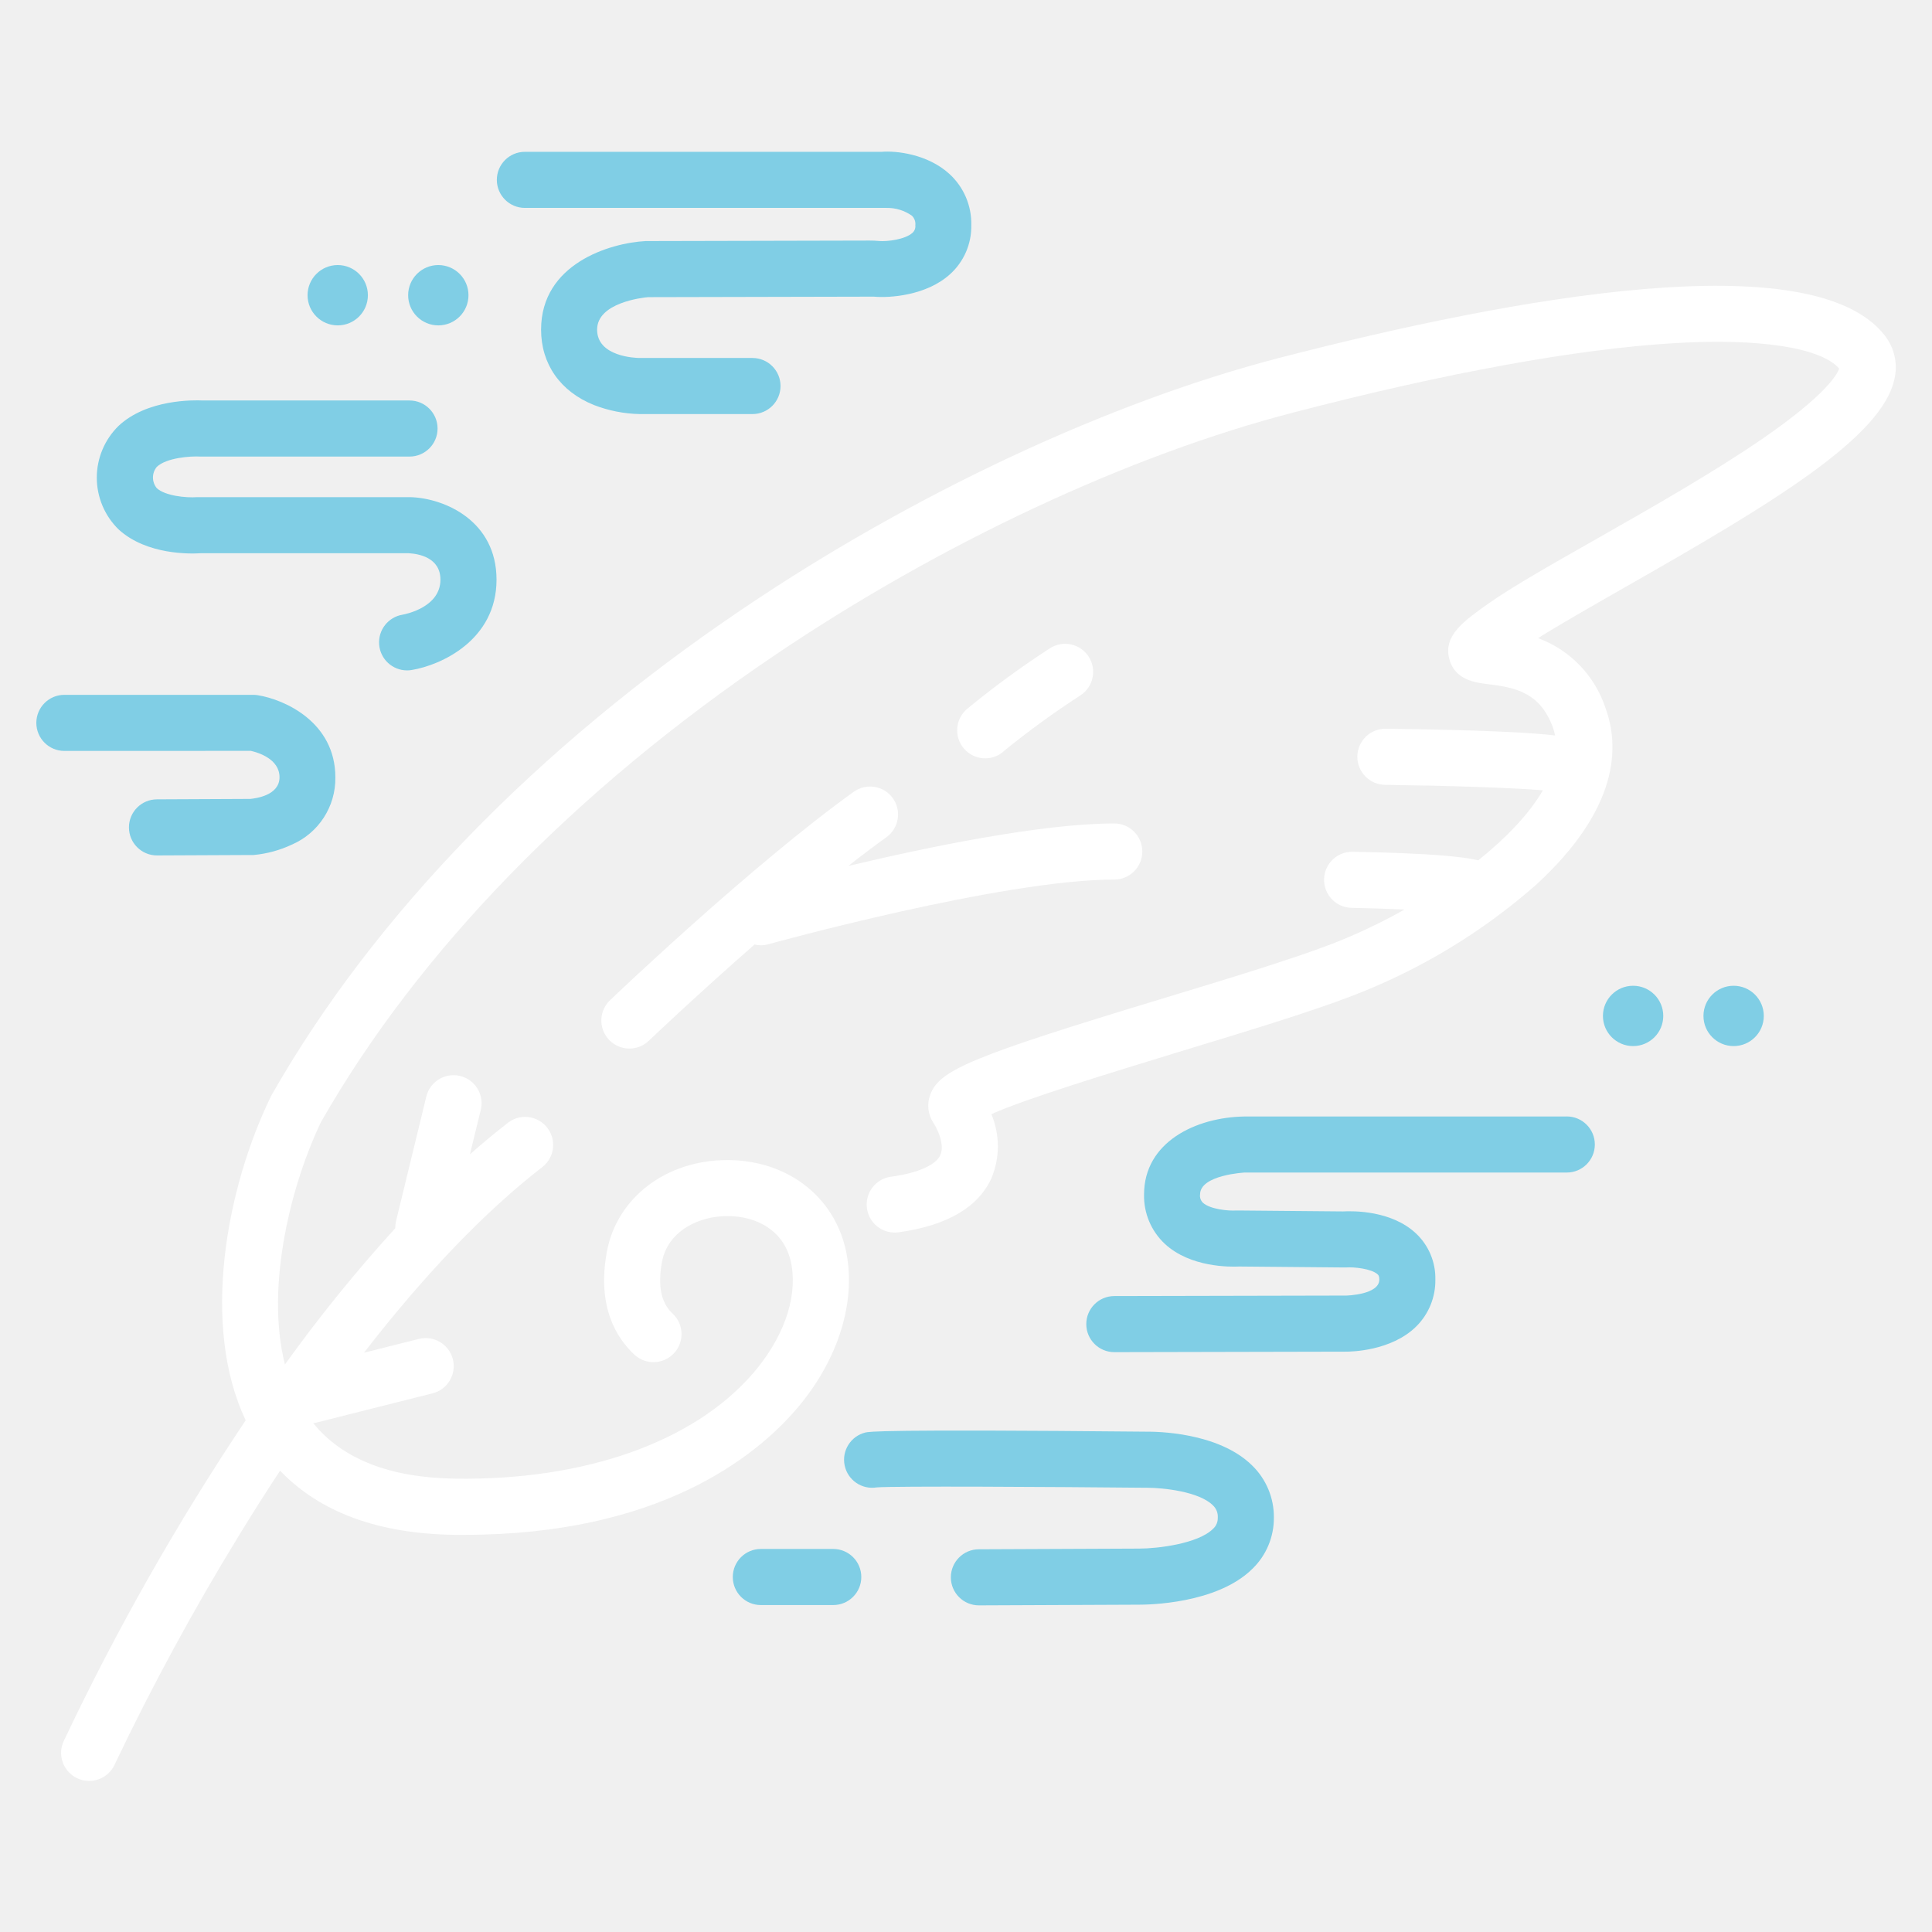
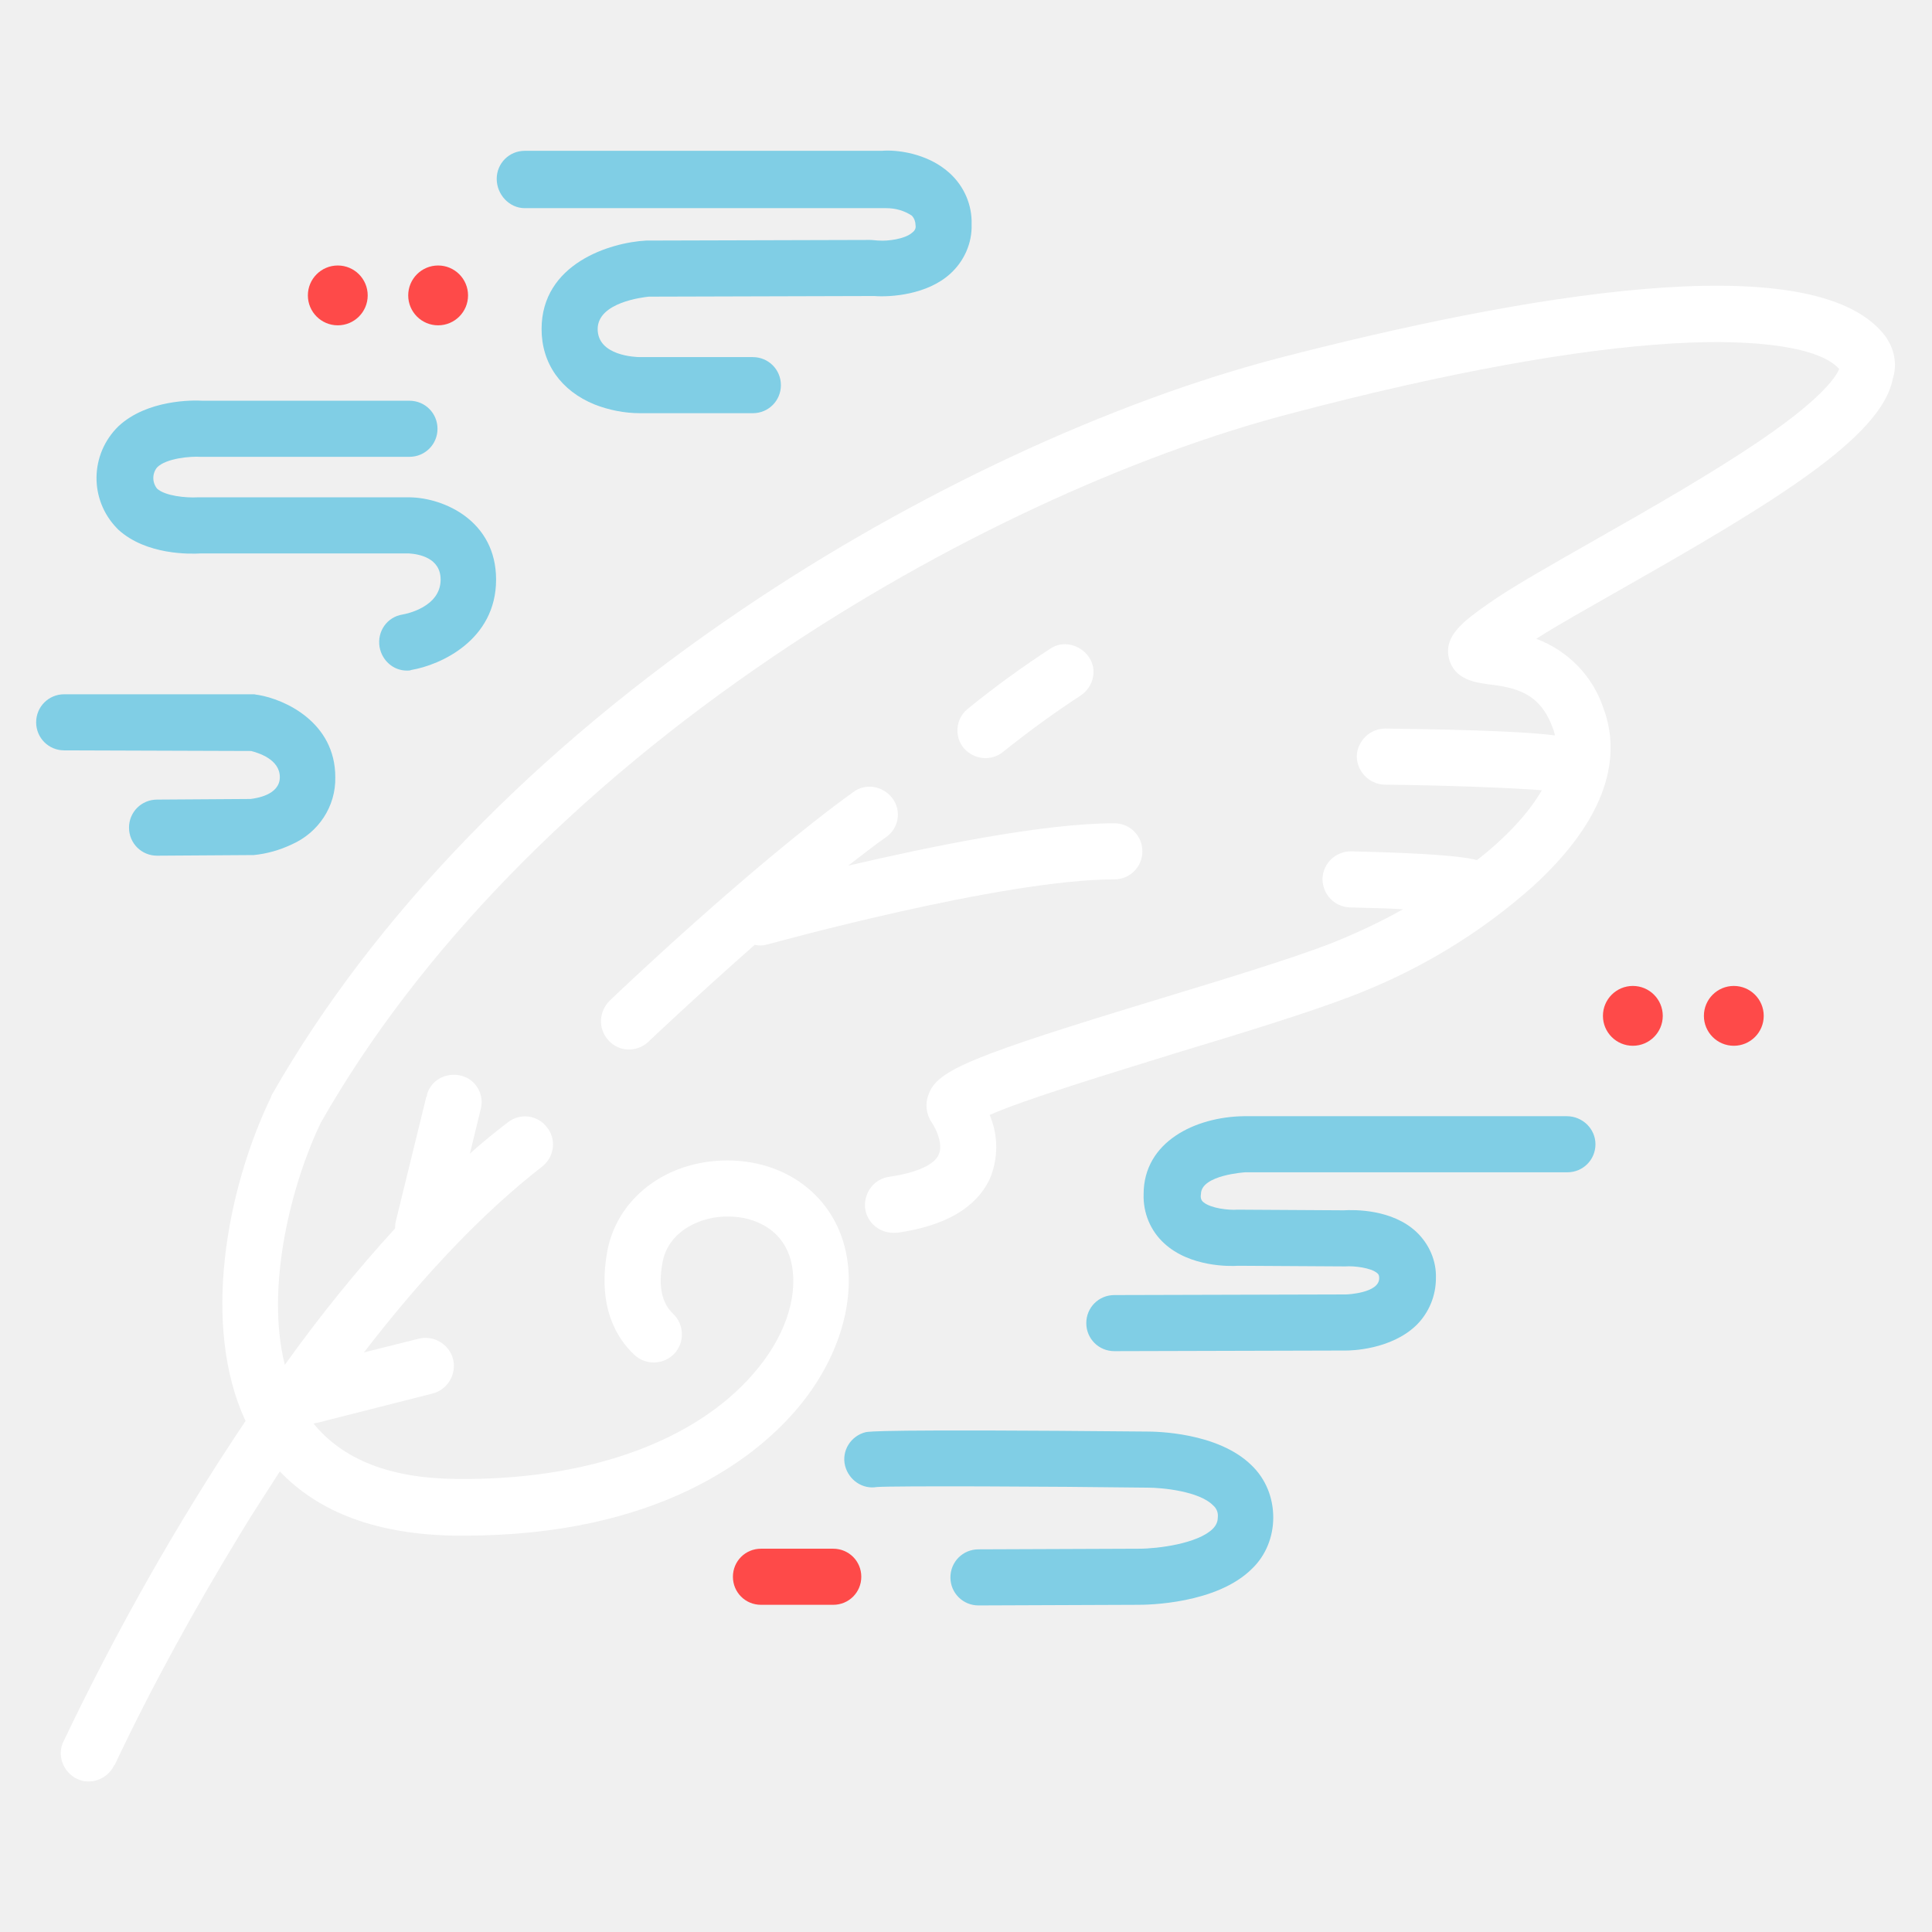
- <svg xmlns="http://www.w3.org/2000/svg" id="Layer_1" data-name="Layer 1" viewBox="0 0 310 310">
-   <defs>
-     <style>.cls-1{fill:#fff;}.cls-2{fill:#80cee5;}</style>
-   </defs>
-   <path class="cls-1" d="M302.41,53.82c-11.5-14.79-59.09-6.23-97,3.57-27.32,7.06-58.73,21.73-86.17,40.26C86.09,120,59.94,147,43.62,175.64l-.14.26c-7.23,14.86-11.25,36.84-4.06,52a401.17,401.17,0,0,0-29.17,51.41,4.5,4.5,0,1,0,8.18,3.75,395.91,395.91,0,0,1,20.11-37q3.18-5.2,6.4-10.08c6.39,6.67,15.77,10.13,28,10.29h1.63c31.08,0,46.56-12.49,53.07-20s9.58-16.55,8.29-24.56c-1.49-9.22-9.12-15.47-19-15.57h-.23c-9.83,0-17.76,6.06-19.34,14.79s1.54,13.74,4.43,16.43a4.5,4.5,0,1,0,6.13-6.59c-1.84-1.71-2.4-4.41-1.71-8.24.93-5.14,6.15-7.47,10.63-7.4,4.31,0,9.25,2.16,10.19,8,.87,5.38-1.4,11.66-6.21,17.24-9.52,11-26.94,17.19-47.76,16.89-10.48-.14-18.13-3.14-22.8-8.91a4.56,4.56,0,0,0,.59-.11l18.55-4.67a4.5,4.5,0,0,0-2.2-8.73l-8.8,2.21c9.74-12.57,19.43-22.69,28.7-29.85a4.5,4.5,0,0,0-5.5-7.12c-2.09,1.62-4.16,3.34-6.2,5.14l1.71-7a4.5,4.5,0,1,0-8.74-2.13L63.53,196a4.47,4.47,0,0,0-.11,1.08,242.8,242.8,0,0,0-17.7,21.86c-3.24-12.81,1.19-29.39,5.8-38.93,15.64-27.39,40.8-53.27,72.77-74.86,26.63-18,57-32.19,83.39-39C232,59.82,253,56,268.5,55.07c13.73-.84,23.62.68,26.61,4.06-.28.85-2,4.18-12.4,11.33-7.9,5.42-17.89,11.1-26.71,16.11-7.19,4.08-13.39,7.61-17.09,10.22-4.09,2.89-7.32,5.17-6.37,8.92.87,3.43,4.27,3.84,6.3,4.08,4.45.53,8.3,1.42,10.31,6.88a9,9,0,0,1,.37,1.34c-3.85-.46-11.45-.88-27.17-1.08a4.5,4.5,0,1,0-.11,9c9.47.12,20.44.46,25.32.88-2.19,3.8-5.9,7.65-10.36,11.23-2.37-.56-7.56-1.14-20.16-1.37a4.5,4.5,0,1,0-.17,9c2.76.05,5.74.15,8.49.27a90.13,90.13,0,0,1-11.58,5.49c-6.53,2.51-17,5.69-27.19,8.78-30.63,9.29-35.87,11.46-37.33,15.45a5,5,0,0,0,.5,4.49c1,1.52,1.75,3.8,1.12,5.19-.73,1.61-3.59,2.87-7.83,3.46a4.5,4.5,0,1,0,1.25,8.91c7.67-1.07,12.64-4,14.77-8.63a13.29,13.29,0,0,0,0-10.31c5.58-2.51,19.51-6.74,30.13-10,10.31-3.13,21-6.37,27.81-9A97.45,97.45,0,0,0,246.44,142c13.37-12.26,13.45-22.22,11.16-28.42a17.91,17.91,0,0,0-10.81-11.19c3.45-2.17,8.27-4.91,13.66-8C284.77,80.57,302.12,70.07,304,60.7A8.26,8.26,0,0,0,302.41,53.82Z" />
-   <path class="cls-1" d="M161,120.57a139.39,139.39,0,0,1,12.37-9,4.5,4.5,0,1,0-4.94-7.53,145.25,145.25,0,0,0-13.26,9.71,4.5,4.5,0,0,0,5.83,6.86Z" />
-   <path class="cls-1" d="M143.25,128.06a4.5,4.5,0,0,0-6.28-1c-16.11,11.56-38.09,32.47-39,33.35a4.5,4.5,0,1,0,6.21,6.51c.13-.12,7.6-7.23,16.89-15.37a4.44,4.44,0,0,0,1,.13,4.51,4.51,0,0,0,1.21-.17c.37-.1,37.5-10.38,55.51-10.38a4.5,4.5,0,0,0,0-9c-11.62,0-29.78,3.75-42.68,6.82,2.1-1.65,4.15-3.2,6.09-4.59A4.5,4.5,0,0,0,143.25,128.06Z" />
-   <path class="cls-2" d="M251.41,179.15H199.65c-7.75.12-16.08,4.09-16.08,12.51a10.52,10.52,0,0,0,3.32,7.91c4.1,3.82,10.53,3.72,11.94,3.65l16.75.15h.36c1.3-.1,4.14.2,5.11,1.11.11.1.27.25.27.83,0,2.44-5.23,2.57-5.31,2.57l-37.21.08a4.5,4.5,0,0,0,0,9h0l37.17-.08c.73,0,7.25-.06,11.28-4.05a10.35,10.35,0,0,0,3.06-7.52,9.86,9.86,0,0,0-3.13-7.42c-3.94-3.67-10-3.6-11.69-3.51l-16.74-.15h-.36c-1.26.09-4.24-.19-5.38-1.25a1.55,1.55,0,0,1-.45-1.33c0-3.14,7.17-3.51,7.15-3.51h51.69a4.5,4.5,0,0,0,0-9Z" />
-   <path class="cls-2" d="M184,229.72c-43-.41-44.48,0-45.13.13a4.5,4.5,0,0,0,1.81,8.81c2.83-.23,28-.09,43.29.06h.12c2.52,0,8.28.6,10.51,2.8a2.49,2.49,0,0,1,.8,2,2.3,2.3,0,0,1-.76,1.79c-2.41,2.4-8.94,3.17-11.82,3.17h0l-25.75.11a4.5,4.5,0,0,0,0,9h0l25.7-.11c1.29,0,12.48-.08,18.21-5.78a11.31,11.31,0,0,0,3.42-8.18,11.5,11.5,0,0,0-3.5-8.39C195.44,229.76,185.42,229.71,184,229.72Z" />
-   <path class="cls-2" d="M84.22,33.36H141c.42,0,.84,0,1.24,0a6.88,6.88,0,0,1,4.08,1.25,1.85,1.85,0,0,1,.55,1.54,1.4,1.4,0,0,1-.46,1.21c-1.19,1.08-4.1,1.42-5.34,1.31a15.18,15.18,0,0,0-1.53-.07l-35.71.08h-.23c-5.8.31-16.78,3.67-16.78,14.21,0,5.53,3.09,9.94,8.49,12.1a21.53,21.53,0,0,0,7.33,1.45h18.1a4.5,4.5,0,1,0,0-9H102.65c-.7,0-6.84-.21-6.84-4.55s7.34-5.14,8.18-5.21l35.58-.08c.23,0,.43,0,.64,0,2.59.24,8.48-.19,12.24-3.61a10.34,10.34,0,0,0,3.4-7.87,10.8,10.8,0,0,0-3.49-8.19c-3.55-3.26-8.68-3.76-10.89-3.57l-.49,0H84.22a4.5,4.5,0,0,0,0,9Z" />
-   <path class="cls-2" d="M32.18,88.77H65.6c1.58.09,5.07.69,5.07,4.24,0,4.4-5.49,5.51-6.08,5.62a4.5,4.5,0,0,0,.72,8.94,4.55,4.55,0,0,0,.73-.06c4.71-.77,13.63-4.79,13.63-14.5,0-9.4-8.26-13.07-13.82-13.24H31.66c-1.84.14-5.19-.22-6.5-1.44a2.68,2.68,0,0,1,0-3.42c1.55-1.46,5.37-1.75,7-1.65H65.71a4.5,4.5,0,0,0,0-9H32.55c-1.45-.07-8.94-.22-13.52,4.07a11.62,11.62,0,0,0,0,16.62C23.55,89.09,30.65,88.87,32.18,88.77Z" />
-   <path class="cls-2" d="M133.7,248.54H122.08a4.5,4.5,0,0,0,0,9H133.7a4.5,4.5,0,0,0,0-9Z" />
-   <path class="cls-2" d="M40.26,120.48c1.13.26,4.59,1.28,4.59,4.23s-3.87,3.39-4.66,3.48l-15,.07a4.5,4.5,0,0,0,0,9h0l15.22-.07h.29a18.33,18.33,0,0,0,6.11-1.66,11.57,11.57,0,0,0,7-10.8c0-8.85-8.14-12.49-12.44-13.18a4.5,4.5,0,0,0-.71-.06H10.33a4.5,4.5,0,0,0,0,9Z" />
-   <circle class="cls-2" cx="70.33" cy="47.37" r="4.84" />
-   <circle class="cls-2" cx="54.19" cy="47.37" r="4.84" />
-   <circle class="cls-2" cx="278.17" cy="163.01" r="4.84" />
-   <circle class="cls-2" cx="262.04" cy="163.01" r="4.84" />
+ <svg xmlns="http://www.w3.org/2000/svg" version="1.1" id="Layer_1" x="0px" y="0px" viewBox="0 0 310 310" style="enable-background:new 0 0 310 310;" xml:space="preserve">
+   <style type="text/css">
+ 	.st0{fill:#FFFFFF;}
+ 	.st1{fill:#80CEE5;}
+ 	.st2{fill:#FE4A49;}
+ </style>
+   <path class="st0" d="M302.4,53.8c-11.5-14.8-59.1-6.2-97,3.6c-27.3,7.1-58.7,21.7-86.2,40.3c-33.2,22.4-59.3,49.4-75.6,78l-0.1,0.3  c-7.2,14.9-11.2,36.8-4.1,52c-11,16.4-20.7,33.6-29.2,51.4c-1.1,2.2-0.1,4.9,2.1,6c2.2,1.1,4.9,0.1,6-2.1c0,0,0-0.1,0.1-0.1  c6-12.7,12.8-25,20.1-37c2.1-3.5,4.3-6.8,6.4-10.1c6.4,6.7,15.8,10.1,28,10.3h1.6c31.1,0,46.6-12.5,53.1-20s9.6-16.6,8.3-24.6  c-1.5-9.2-9.1-15.5-19-15.6h-0.2c-9.8,0-17.8,6.1-19.3,14.8s1.5,13.7,4.4,16.4c1.8,1.7,4.7,1.6,6.4-0.2c1.7-1.8,1.6-4.7-0.2-6.4l0,0  c-1.8-1.7-2.4-4.4-1.7-8.2c0.9-5.1,6.2-7.5,10.6-7.4c4.3,0,9.2,2.2,10.2,8c0.9,5.4-1.4,11.7-6.2,17.2c-9.5,11-26.9,17.2-47.8,16.9  c-10.5-0.1-18.1-3.1-22.8-8.9c0.2,0,0.4-0.1,0.6-0.1l18.5-4.7c2.4-0.6,3.9-3.1,3.3-5.5s-3.1-3.9-5.5-3.3l0,0l-8.8,2.2  c9.7-12.6,19.4-22.7,28.7-29.9c1.9-1.6,2.2-4.4,0.6-6.3c-1.5-1.9-4.2-2.2-6.1-0.8c-2.1,1.6-4.2,3.3-6.2,5.1l1.7-7  c0.7-2.4-0.7-4.9-3.1-5.5s-4.9,0.7-5.5,3.1c0,0.1,0,0.2-0.1,0.3L63.5,196c-0.1,0.4-0.1,0.7-0.1,1.1c-6.3,6.9-12.2,14.2-17.7,21.9  c-3.2-12.8,1.2-29.4,5.8-38.9c15.6-27.4,40.8-53.3,72.8-74.9c26.6-18,57-32.2,83.4-39C232,59.8,253,56,268.5,55.1  c13.7-0.8,23.6,0.7,26.6,4.1c-0.3,0.8-2,4.2-12.4,11.3c-7.9,5.4-17.9,11.1-26.7,16.1c-7.2,4.1-13.4,7.6-17.1,10.2  c-4.1,2.9-7.3,5.2-6.4,8.9c0.9,3.4,4.3,3.8,6.3,4.1c4.4,0.5,8.3,1.4,10.3,6.9c0.2,0.4,0.3,0.9,0.4,1.3c-3.9-0.5-11.4-0.9-27.2-1.1  c-2.5,0-4.5,2-4.6,4.4c0,2.5,2,4.5,4.4,4.6c9.5,0.1,20.4,0.5,25.3,0.9c-2.2,3.8-5.9,7.7-10.4,11.2c-2.4-0.6-7.6-1.1-20.2-1.4  c-2.5,0-4.5,1.9-4.6,4.4c0,2.5,1.9,4.5,4.4,4.6c2.8,0.1,5.7,0.1,8.5,0.3c-3.7,2.1-7.6,3.9-11.6,5.5c-6.5,2.5-17,5.7-27.2,8.8  c-30.6,9.3-35.9,11.5-37.3,15.4c-0.6,1.5-0.4,3.2,0.5,4.5c1,1.5,1.8,3.8,1.1,5.2c-0.7,1.6-3.6,2.9-7.8,3.5c-2.5,0.3-4.2,2.5-4,5  c0.3,2.5,2.5,4.2,5,4c0.1,0,0.1,0,0.2,0c7.7-1.1,12.6-4,14.8-8.6c1.4-3.3,1.4-7,0-10.3c5.6-2.5,19.5-6.7,30.1-10  c10.3-3.1,21-6.4,27.8-9c10.8-4.1,20.8-10.1,29.4-17.8c13.4-12.3,13.5-22.2,11.2-28.4c-1.7-5.2-5.7-9.3-10.8-11.2  c3.4-2.2,8.3-4.9,13.7-8c24.3-13.8,41.7-24.3,43.5-33.7C304.5,58.3,303.9,55.8,302.4,53.8z" />
+   <path class="st0" d="M161,120.6c4-3.2,8.1-6.2,12.4-9c2.1-1.4,2.7-4.2,1.3-6.2s-4.2-2.7-6.2-1.3c-4.6,3-9,6.2-13.3,9.7  c-1.9,1.6-2.1,4.5-0.5,6.3S159.1,122.2,161,120.6L161,120.6L161,120.6z" />
+   <path class="st0" d="M143.2,128.1c-1.5-2-4.3-2.5-6.3-1c-16.1,11.6-38.1,32.5-39,33.4c-1.8,1.7-2,4.5-0.3,6.4s4.5,2,6.4,0.3  c0.1-0.1,0.1-0.1,0.2-0.2c0.1-0.1,7.6-7.2,16.9-15.4c0.3,0.1,0.7,0.1,1,0.1c0.4,0,0.8-0.1,1.2-0.2c0.4-0.1,37.5-10.4,55.5-10.4  c2.5,0,4.5-2,4.5-4.5s-2-4.5-4.5-4.5c-11.6,0-29.8,3.8-42.7,6.8c2.1-1.6,4.1-3.2,6.1-4.6C144.2,132.9,144.7,130.1,143.2,128.1  C143.3,128.1,143.3,128.1,143.2,128.1z" />
+   <path class="st1" d="M251.4,179.1h-51.8c-7.8,0.1-16.1,4.1-16.1,12.5c-0.1,3,1.1,5.9,3.3,7.9c4.1,3.8,10.5,3.7,11.9,3.6l16.8,0.1  h0.4c1.3-0.1,4.1,0.2,5.1,1.1c0.1,0.1,0.3,0.2,0.3,0.8c0,2.4-5.2,2.6-5.3,2.6l-37.2,0.1c-2.5,0-4.5,2-4.5,4.5s2,4.5,4.5,4.5l0,0  l37.2-0.1c0.7,0,7.2-0.1,11.3-4.1c2-2,3.1-4.7,3.1-7.5c0.1-2.8-1.1-5.5-3.1-7.4c-3.9-3.7-10-3.6-11.7-3.5l-16.7-0.1h-0.4  c-1.3,0.1-4.2-0.2-5.4-1.2c-0.4-0.3-0.5-0.8-0.4-1.3c0-3.1,7.2-3.5,7.1-3.5h51.7c2.5,0,4.5-2,4.5-4.5S253.9,179.1,251.4,179.1  L251.4,179.1z" />
+   <path class="st1" d="M184,229.7c-43-0.4-44.5,0-45.1,0.1c-2.4,0.6-3.9,3-3.3,5.4c0.6,2.3,2.8,3.8,5.1,3.4c2.8-0.2,28-0.1,43.3,0.1  h0.1c2.5,0,8.3,0.6,10.5,2.8c0.6,0.5,0.9,1.2,0.8,2c0,0.7-0.3,1.3-0.8,1.8c-2.4,2.4-8.9,3.2-11.8,3.2l0,0l-25.8,0.1  c-2.5,0-4.5,2-4.5,4.5s2,4.5,4.5,4.5l0,0l25.7-0.1c1.3,0,12.5-0.1,18.2-5.8c2.2-2.1,3.4-5.1,3.4-8.2c0-3.2-1.2-6.2-3.5-8.4  C195.4,229.8,185.4,229.7,184,229.7z" />
+   <path class="st1" d="M84.2,33.4H141c0.4,0,0.8,0,1.2,0c1.5,0,2.9,0.4,4.1,1.2c0.4,0.4,0.6,1,0.6,1.5c0.1,0.5-0.1,0.9-0.5,1.2  c-1.2,1.1-4.1,1.4-5.3,1.3c-0.5,0-1-0.1-1.5-0.1l-35.7,0.1h-0.2c-5.8,0.3-16.8,3.7-16.8,14.2c0,5.5,3.1,9.9,8.5,12.1  c2.3,0.9,4.8,1.4,7.3,1.4h18.1c2.5,0,4.5-2,4.5-4.5s-2-4.5-4.5-4.5l0,0h-18.1c-0.7,0-6.8-0.2-6.8-4.5s7.3-5.1,8.2-5.2l35.6-0.1  c0.2,0,0.4,0,0.6,0c2.6,0.2,8.5-0.2,12.2-3.6c2.2-2,3.5-4.9,3.4-7.9c0.1-3.1-1.2-6.1-3.5-8.2c-3.6-3.3-8.7-3.8-10.9-3.6H141H84.2  c-2.5,0-4.5,2-4.5,4.5S81.7,33.4,84.2,33.4z" />
+   <path class="st1" d="M32.2,88.8h33.4c1.6,0.1,5.1,0.7,5.1,4.2c0,4.4-5.5,5.5-6.1,5.6c-2.5,0.4-4.1,2.7-3.7,5.2  c0.4,2.2,2.2,3.8,4.4,3.8c0.2,0,0.5,0,0.7-0.1c4.7-0.8,13.6-4.8,13.6-14.5c0-9.4-8.3-13.1-13.8-13.2H31.7c-1.8,0.1-5.2-0.2-6.5-1.4  c-0.8-1-0.8-2.4,0-3.4c1.5-1.5,5.4-1.8,7-1.7h33.5c2.5,0,4.5-2,4.5-4.5s-2-4.5-4.5-4.5H32.5c-1.5-0.1-8.9-0.2-13.5,4.1  c-4.6,4.5-4.7,11.8-0.2,16.4c0.1,0.1,0.1,0.1,0.2,0.2C23.5,89.1,30.6,88.9,32.2,88.8z" />
+   <path class="st2" d="M133.7,248.5h-11.6c-2.5,0-4.5,2-4.5,4.5c0,2.5,2,4.5,4.5,4.5h11.6c2.5,0,4.5-2,4.5-4.5  S136.2,248.5,133.7,248.5L133.7,248.5z" />
+   <path class="st1" d="M40.3,120.5c1.1,0.3,4.6,1.3,4.6,4.2s-3.9,3.4-4.7,3.5l-15,0.1c-2.5,0-4.5,2-4.5,4.5s2,4.5,4.5,4.5l0,0  l15.2-0.1h0.3c2.1-0.2,4.2-0.8,6.1-1.7c4.3-1.9,7.1-6.1,7-10.8c0-8.8-8.1-12.5-12.4-13.2c-0.2,0-0.5-0.1-0.7-0.1H10.3  c-2.5,0-4.5,2-4.5,4.5s2,4.5,4.5,4.5L40.3,120.5z" />
+   <circle class="st2" cx="70.3" cy="47.4" r="4.8" />
+   <circle class="st2" cx="54.2" cy="47.4" r="4.8" />
+   <circle class="st2" cx="278.2" cy="163" r="4.8" />
+   <circle class="st2" cx="262" cy="163" r="4.8" />
</svg>
